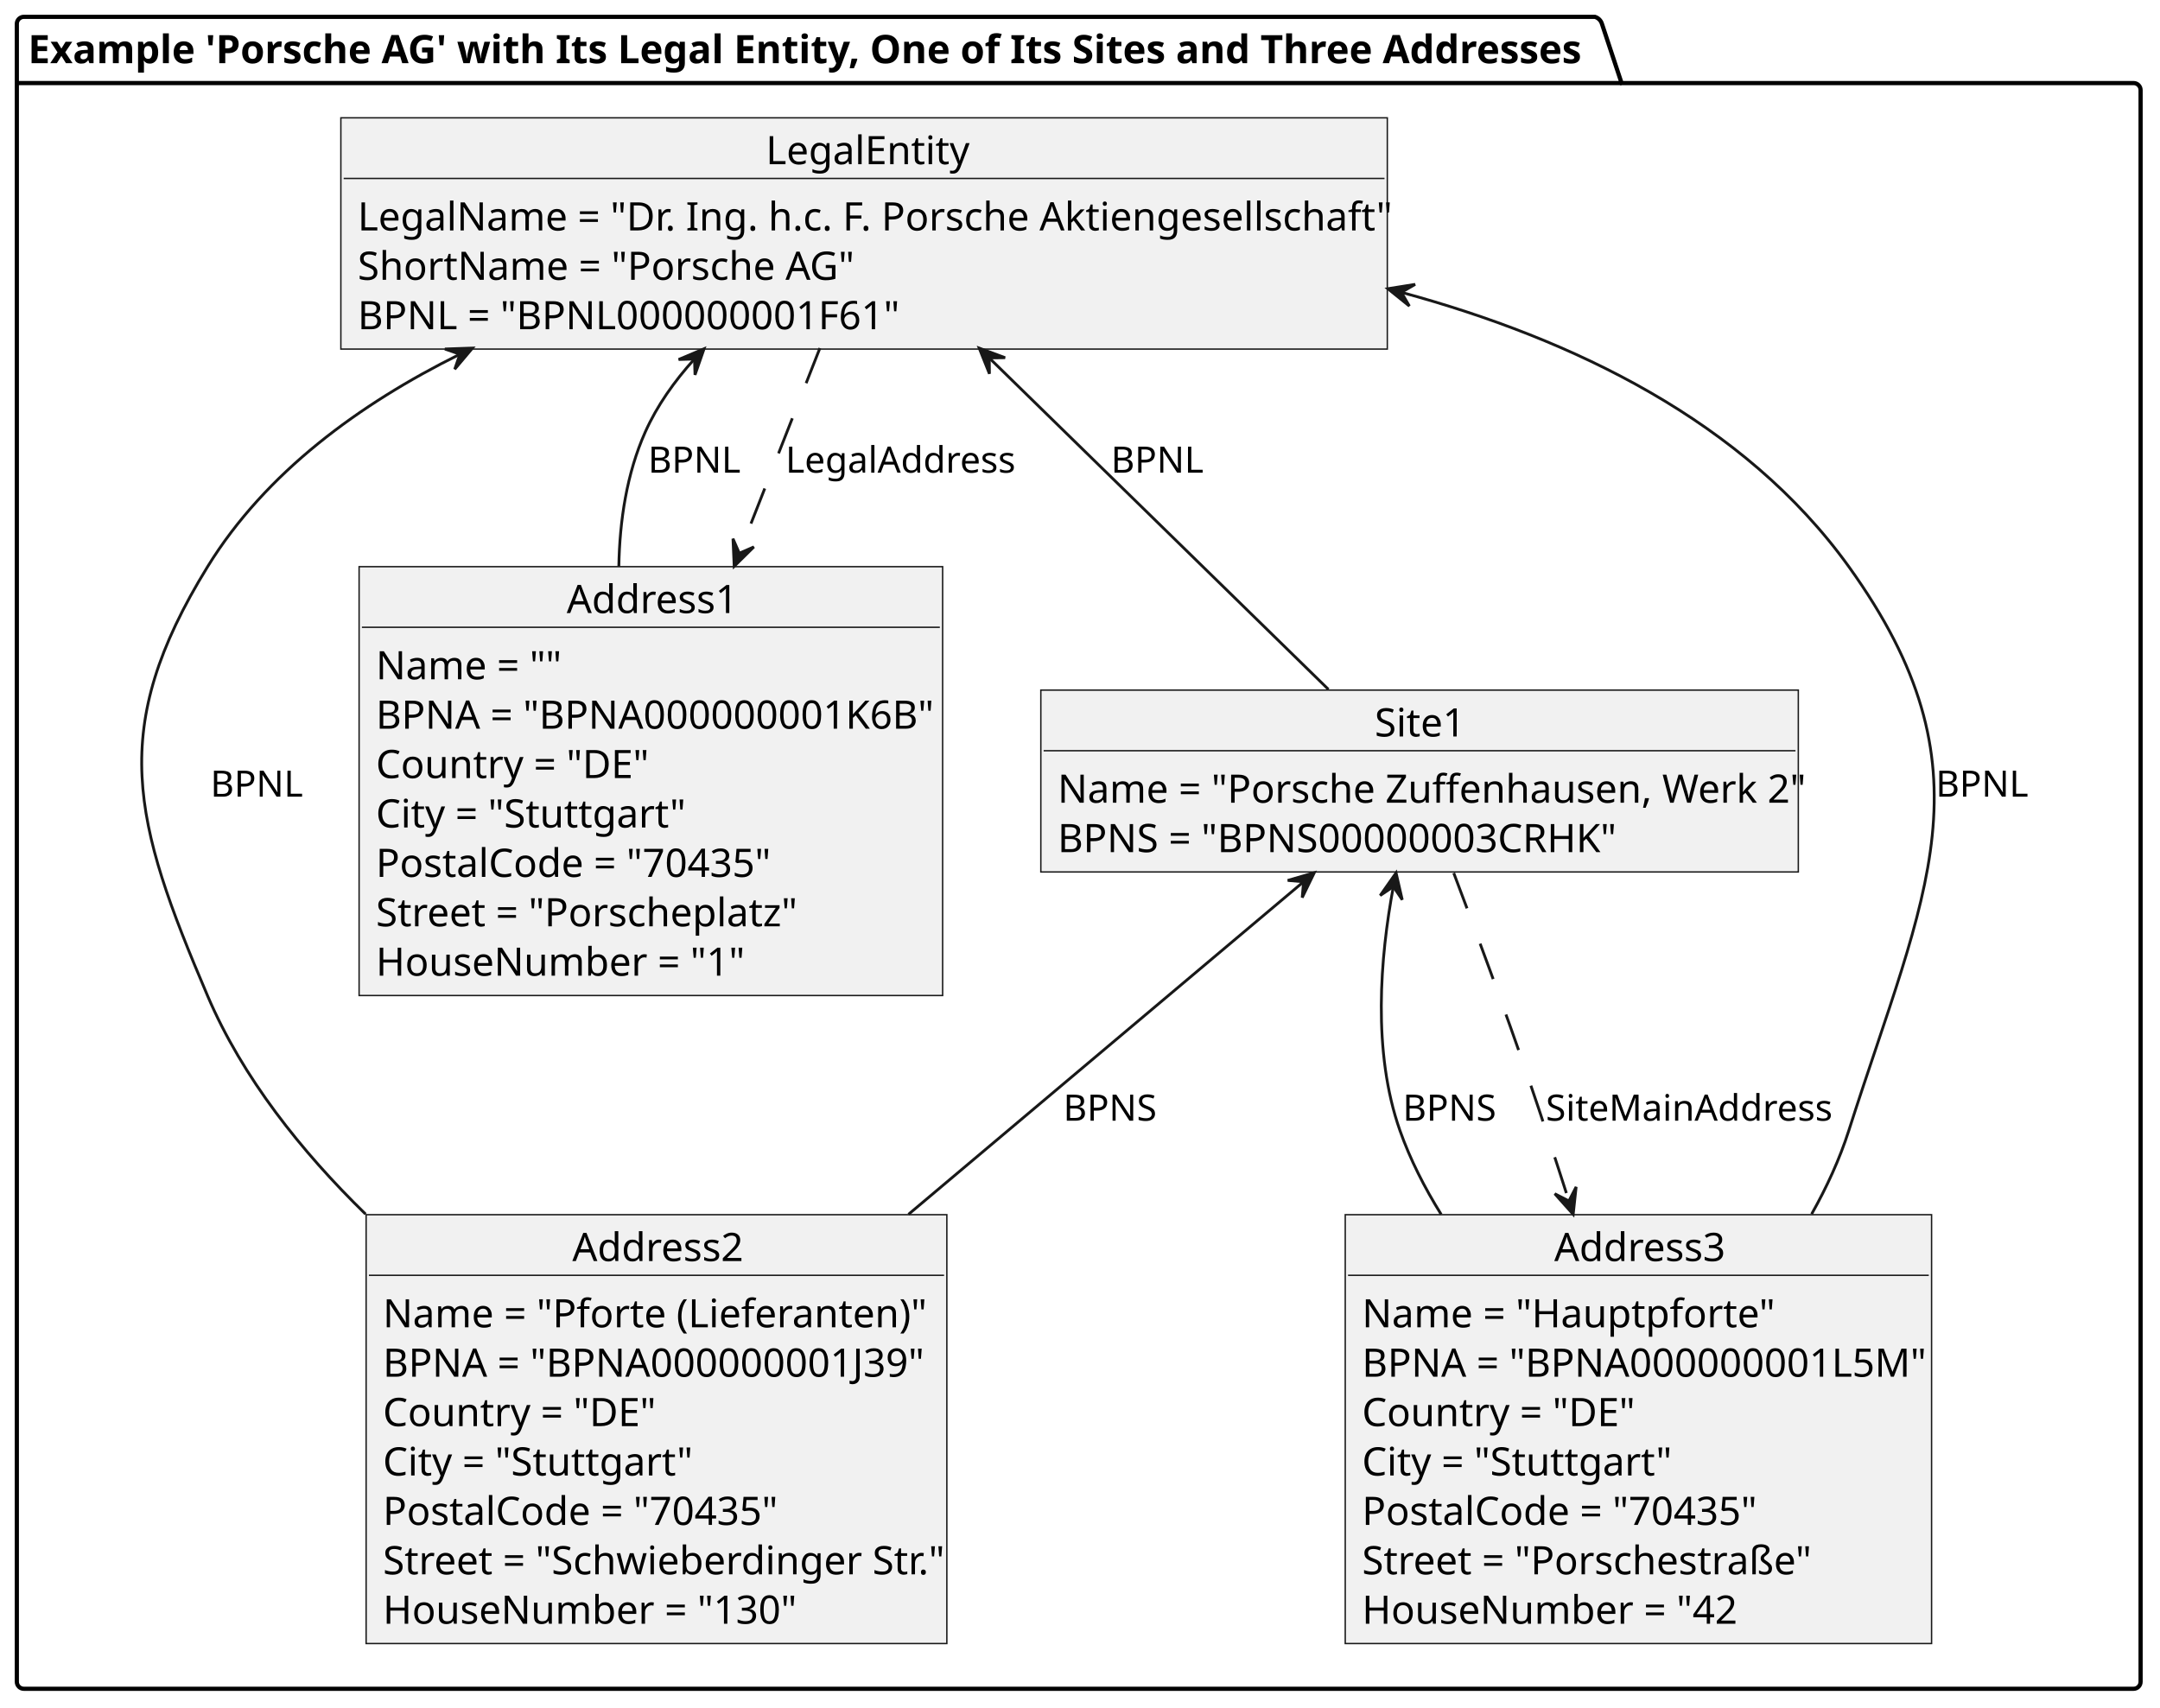
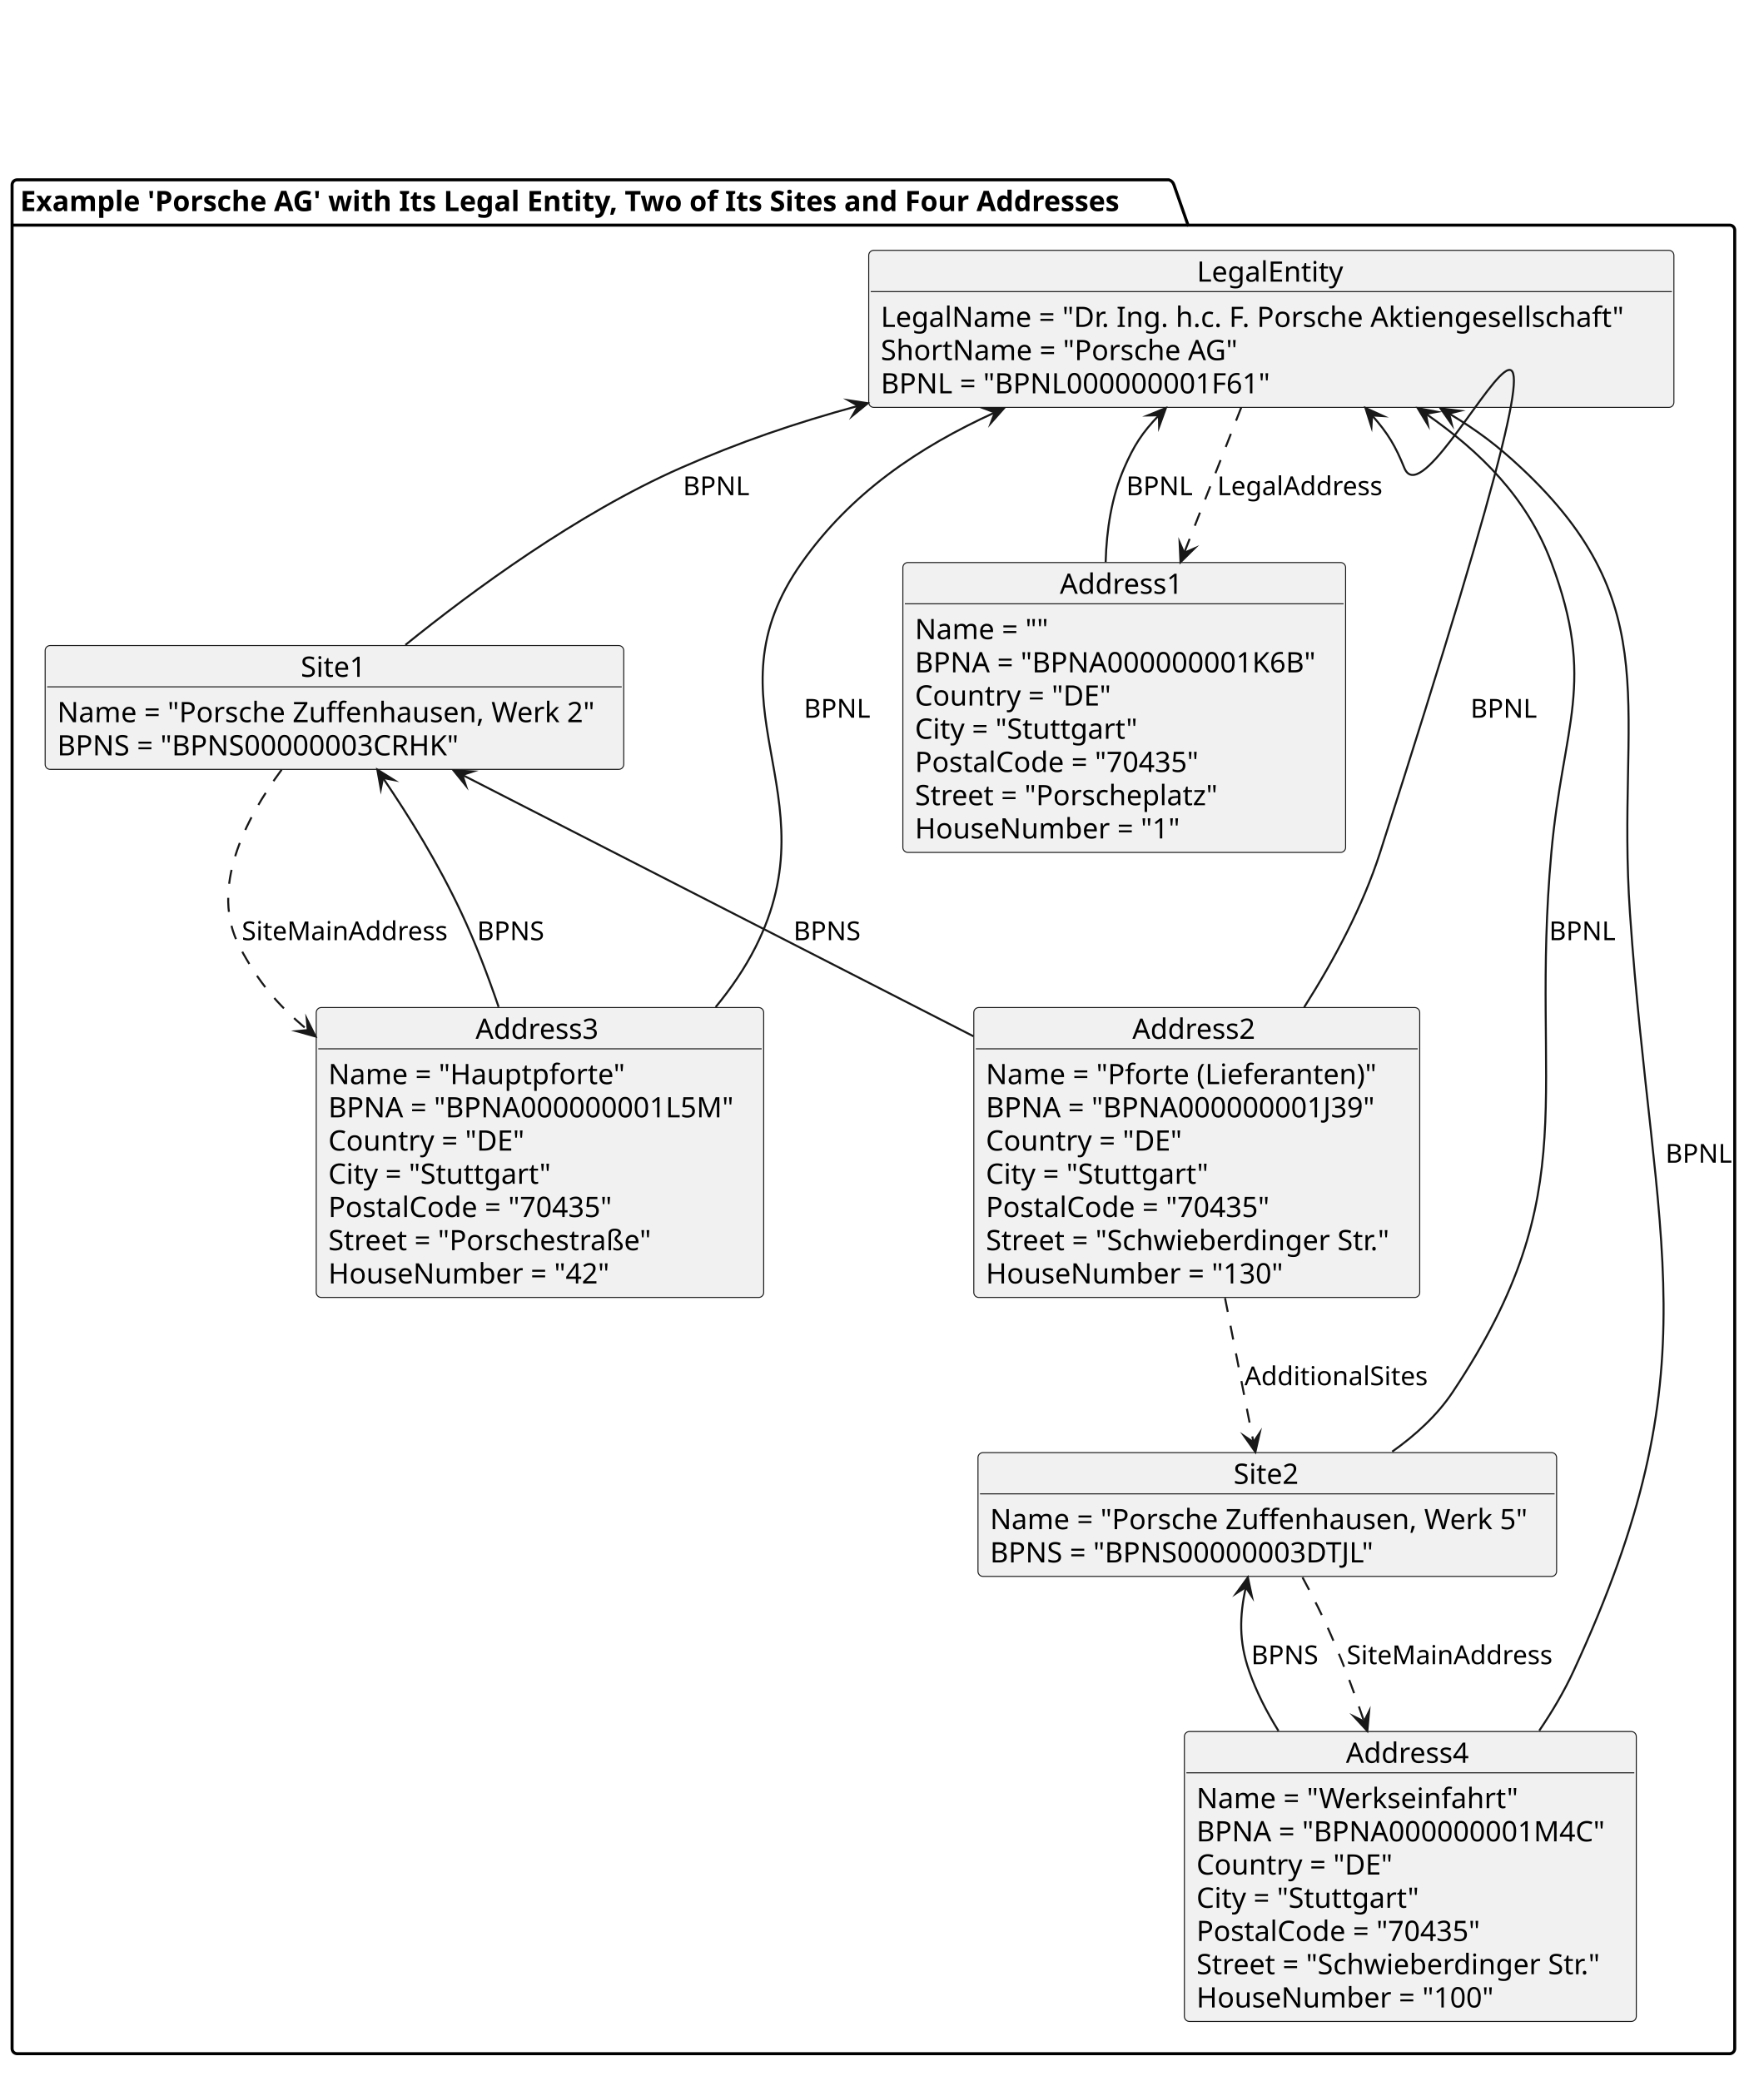
- <svg xmlns="http://www.w3.org/2000/svg" contentStyleType="text/css" height="317.188px" preserveAspectRatio="none" style="width:401px;height:317px;background:#FFFFFF;" version="1.1" viewBox="0 0 401 317" width="401.042px" zoomAndPan="magnify">
+ <svg xmlns="http://www.w3.org/2000/svg" contentStyleType="text/css" data-diagram-type="CLASS" height="538.542px" preserveAspectRatio="none" style="width:456px;height:538px;background:#FFFFFF;" version="1.1" viewBox="0 0 456 538" width="456.25px" zoomAndPan="magnify">
  <defs />
  <g>
-     <g id="cluster_Example 'Porsche AG' with Its Legal Entity, One of Its Sites and Three Addresses">
-       <path d="M4.427,3.125 L296.094,3.125 A1.953,1.953 0 0 1 297.396,4.427 L301.042,15.421 L396.094,15.421 A1.302,1.302 0 0 1 397.396,16.724 L397.396,312.24 A1.302,1.302 0 0 1 396.094,313.542 L4.427,313.542 A1.302,1.302 0 0 1 3.125,312.24 L3.125,4.427 A1.302,1.302 0 0 1 4.427,3.125 " style="stroke:#000000;stroke-width:0.781;fill:none;" />
-       <line style="stroke:#000000;stroke-width:0.781;fill:none;" x1="3.125" x2="301.042" y1="15.421" y2="15.421" />
-       <text fill="#000000" font-family="sans-serif" font-size="7.292" font-weight="bold" lengthAdjust="spacing" textLength="291.146" x="5.208" y="11.736">Example 'Porsche AG' with Its Legal Entity, One of Its Sites and Three Addresses</text>
+     <g class="cluster" data-qualified-name="Example .Porsche AG. with Its Legal Entity. Two of Its Sites and Four Addresses" data-source-line="4" id="ent0001">
+       <path d="M4.427,46.49 L302.169,46.49 A1.953,1.953 0 0 1 303.471,47.792 L307.117,58.202 L447.135,58.202 A1.302,1.302 0 0 1 448.438,59.504 L448.438,529.635 A1.302,1.302 0 0 1 447.135,530.938 L4.427,530.938 A1.302,1.302 0 0 1 3.125,529.635 L3.125,47.792 A1.302,1.302 0 0 1 4.427,46.49" fill="none" style="stroke:#000000;stroke-width:0.781;" />
+       <line style="stroke:#000000;stroke-width:0.781;" x1="3.125" x2="307.117" y1="58.202" y2="58.202" />
+       <text fill="#000000" font-family="sans-serif" font-size="7.292" font-weight="700" lengthAdjust="spacing" textLength="297.221" x="5.208" y="54.581">Example 'Porsche AG' with Its Legal Entity, Two of Its Sites and Four Addresses</text>
    </g>
-     <g id="elem_LegalEntity">
-       <rect fill="#F1F1F1" height="42.936" style="stroke:#181818;stroke-width:0.26;" width="194.271" x="63.281" y="21.875" />
-       <text fill="#000000" font-family="sans-serif" font-size="7.292" lengthAdjust="spacing" textLength="36.458" x="142.188" y="30.486">LegalEntity</text>
-       <line style="stroke:#181818;stroke-width:0.26;" x1="63.802" x2="257.031" y1="33.13" y2="33.13" />
-       <text fill="#000000" font-family="sans-serif" font-size="7.292" lengthAdjust="spacing" textLength="188.021" x="66.406" y="42.783">LegalName = "Dr. Ing. h.c. F. Porsche Aktiengesellschaft"</text>
-       <text fill="#000000" font-family="sans-serif" font-size="7.292" lengthAdjust="spacing" textLength="89.583" x="66.406" y="51.954">ShortName = "Porsche AG"</text>
-       <text fill="#000000" font-family="sans-serif" font-size="7.292" lengthAdjust="spacing" textLength="100.521" x="66.406" y="61.126">BPNL = "BPNL000000001F61"</text>
+     <g class="entity" data-qualified-name="Example .Porsche AG. with Its Legal Entity. Two of Its Sites and Four Addresses.LegalEntity" data-source-line="5" id="ent0002">
+       <rect fill="#F1F1F1" height="40.601" rx="1.302" ry="1.302" style="stroke:#181818;stroke-width:0.26;" width="208.145" x="224.573" y="64.719" />
+       <text fill="#000000" font-family="sans-serif" font-size="7.292" lengthAdjust="spacing" textLength="38.481" x="309.405" y="72.81">LegalEntity</text>
+       <line style="stroke:#181818;stroke-width:0.26;" x1="225.094" x2="432.197" y1="75.39" y2="75.39" />
+       <text fill="#000000" font-family="sans-serif" font-size="7.292" lengthAdjust="spacing" textLength="201.895" x="227.698" y="84.523">LegalName = "Dr. Ing. h.c. F. Porsche Aktiengesellschaft"</text>
+       <text fill="#000000" font-family="sans-serif" font-size="7.292" lengthAdjust="spacing" textLength="94.923" x="227.698" y="93.11">ShortName = "Porsche AG"</text>
+       <text fill="#000000" font-family="sans-serif" font-size="7.292" lengthAdjust="spacing" textLength="105.484" x="227.698" y="101.698">BPNL = "BPNL000000001F61"</text>
    </g>
-     <g id="elem_Address1">
-       <rect fill="#F1F1F1" height="79.622" style="stroke:#181818;stroke-width:0.26;" width="108.333" x="66.667" y="105.208" />
-       <text fill="#000000" font-family="sans-serif" font-size="7.292" lengthAdjust="spacing" textLength="31.25" x="105.208" y="113.819">Address1</text>
-       <line style="stroke:#181818;stroke-width:0.26;" x1="67.188" x2="174.479" y1="116.463" y2="116.463" />
-       <text fill="#000000" font-family="sans-serif" font-size="7.292" lengthAdjust="spacing" textLength="32.292" x="69.792" y="126.116">Name = ""</text>
-       <text fill="#000000" font-family="sans-serif" font-size="7.292" lengthAdjust="spacing" textLength="102.083" x="69.792" y="135.287">BPNA = "BPNA000000001K6B"</text>
-       <text fill="#000000" font-family="sans-serif" font-size="7.292" lengthAdjust="spacing" textLength="49.479" x="69.792" y="144.459">Country = "DE"</text>
-       <text fill="#000000" font-family="sans-serif" font-size="7.292" lengthAdjust="spacing" textLength="54.167" x="69.792" y="153.631">City = "Stuttgart"</text>
-       <text fill="#000000" font-family="sans-serif" font-size="7.292" lengthAdjust="spacing" textLength="72.396" x="69.792" y="162.802">PostalCode = "70435"</text>
-       <text fill="#000000" font-family="sans-serif" font-size="7.292" lengthAdjust="spacing" textLength="75.521" x="69.792" y="171.974">Street = "Porscheplatz"</text>
-       <text fill="#000000" font-family="sans-serif" font-size="7.292" lengthAdjust="spacing" textLength="64.062" x="69.792" y="181.145">HouseNumber = "1"</text>
+     <g class="entity" data-qualified-name="Example .Porsche AG. with Its Legal Entity. Two of Its Sites and Four Addresses.Address1" data-source-line="11" id="ent0003">
+       <rect fill="#F1F1F1" height="74.951" rx="1.302" ry="1.302" style="stroke:#181818;stroke-width:0.26;" width="114.454" x="233.396" y="145.427" />
+       <text fill="#000000" font-family="sans-serif" font-size="7.292" lengthAdjust="spacing" textLength="33.3" x="273.973" y="153.518">Address1</text>
+       <line style="stroke:#181818;stroke-width:0.26;" x1="233.917" x2="347.329" y1="156.098" y2="156.098" />
+       <text fill="#000000" font-family="sans-serif" font-size="7.292" lengthAdjust="spacing" textLength="36.142" x="236.521" y="165.231">Name = ""</text>
+       <text fill="#000000" font-family="sans-serif" font-size="7.292" lengthAdjust="spacing" textLength="108.204" x="236.521" y="173.819">BPNA = "BPNA000000001K6B"</text>
+       <text fill="#000000" font-family="sans-serif" font-size="7.292" lengthAdjust="spacing" textLength="53.367" x="236.521" y="182.406">Country = "DE"</text>
+       <text fill="#000000" font-family="sans-serif" font-size="7.292" lengthAdjust="spacing" textLength="60.466" x="236.521" y="190.994">City = "Stuttgart"</text>
+       <text fill="#000000" font-family="sans-serif" font-size="7.292" lengthAdjust="spacing" textLength="78.175" x="236.521" y="199.582">PostalCode = "70435"</text>
+       <text fill="#000000" font-family="sans-serif" font-size="7.292" lengthAdjust="spacing" textLength="81.511" x="236.521" y="208.169">Street = "Porscheplatz"</text>
+       <text fill="#000000" font-family="sans-serif" font-size="7.292" lengthAdjust="spacing" textLength="70.966" x="236.521" y="216.757">HouseNumber = "1"</text>
    </g>
-     <g id="elem_Address2">
-       <rect fill="#F1F1F1" height="79.622" style="stroke:#181818;stroke-width:0.26;" width="107.812" x="67.969" y="225.521" />
-       <text fill="#000000" font-family="sans-serif" font-size="7.292" lengthAdjust="spacing" textLength="31.25" x="106.25" y="234.132">Address2</text>
-       <line style="stroke:#181818;stroke-width:0.26;" x1="68.49" x2="175.26" y1="236.776" y2="236.776" />
-       <text fill="#000000" font-family="sans-serif" font-size="7.292" lengthAdjust="spacing" textLength="96.875" x="71.094" y="246.428">Name = "Pforte (Lieferanten)"</text>
-       <text fill="#000000" font-family="sans-serif" font-size="7.292" lengthAdjust="spacing" textLength="100" x="71.094" y="255.6">BPNA = "BPNA000000001J39"</text>
-       <text fill="#000000" font-family="sans-serif" font-size="7.292" lengthAdjust="spacing" textLength="49.479" x="71.094" y="264.772">Country = "DE"</text>
-       <text fill="#000000" font-family="sans-serif" font-size="7.292" lengthAdjust="spacing" textLength="54.167" x="71.094" y="273.943">City = "Stuttgart"</text>
-       <text fill="#000000" font-family="sans-serif" font-size="7.292" lengthAdjust="spacing" textLength="72.396" x="71.094" y="283.115">PostalCode = "70435"</text>
-       <text fill="#000000" font-family="sans-serif" font-size="7.292" lengthAdjust="spacing" textLength="101.562" x="71.094" y="292.286">Street = "Schwieberdinger Str."</text>
-       <text fill="#000000" font-family="sans-serif" font-size="7.292" lengthAdjust="spacing" textLength="72.396" x="71.094" y="301.458">HouseNumber = "130"</text>
+     <g class="entity" data-qualified-name="Example .Porsche AG. with Its Legal Entity. Two of Its Sites and Four Addresses.Address2" data-source-line="21" id="ent0004">
+       <rect fill="#F1F1F1" height="74.951" rx="1.302" ry="1.302" style="stroke:#181818;stroke-width:0.26;" width="115.276" x="251.734" y="260.479" />
+       <text fill="#000000" font-family="sans-serif" font-size="7.292" lengthAdjust="spacing" textLength="33.3" x="292.722" y="268.57">Address2</text>
+       <line style="stroke:#181818;stroke-width:0.26;" x1="252.255" x2="366.49" y1="271.15" y2="271.15" />
+       <text fill="#000000" font-family="sans-serif" font-size="7.292" lengthAdjust="spacing" textLength="103.807" x="254.859" y="280.283">Name = "Pforte (Lieferanten)"</text>
+       <text fill="#000000" font-family="sans-serif" font-size="7.292" lengthAdjust="spacing" textLength="106.128" x="254.859" y="288.871">BPNA = "BPNA000000001J39"</text>
+       <text fill="#000000" font-family="sans-serif" font-size="7.292" lengthAdjust="spacing" textLength="53.367" x="254.859" y="297.458">Country = "DE"</text>
+       <text fill="#000000" font-family="sans-serif" font-size="7.292" lengthAdjust="spacing" textLength="60.466" x="254.859" y="306.046">City = "Stuttgart"</text>
+       <text fill="#000000" font-family="sans-serif" font-size="7.292" lengthAdjust="spacing" textLength="78.175" x="254.859" y="314.634">PostalCode = "70435"</text>
+       <text fill="#000000" font-family="sans-serif" font-size="7.292" lengthAdjust="spacing" textLength="109.026" x="254.859" y="323.221">Street = "Schwieberdinger Str."</text>
+       <text fill="#000000" font-family="sans-serif" font-size="7.292" lengthAdjust="spacing" textLength="80.187" x="254.859" y="331.809">HouseNumber = "130"</text>
    </g>
-     <g id="elem_Address3">
-       <rect fill="#F1F1F1" height="79.622" style="stroke:#181818;stroke-width:0.26;" width="108.854" x="249.74" y="225.521" />
-       <text fill="#000000" font-family="sans-serif" font-size="7.292" lengthAdjust="spacing" textLength="31.25" x="288.542" y="234.132">Address3</text>
-       <line style="stroke:#181818;stroke-width:0.26;" x1="250.26" x2="358.073" y1="236.776" y2="236.776" />
-       <text fill="#000000" font-family="sans-serif" font-size="7.292" lengthAdjust="spacing" textLength="70.833" x="252.865" y="246.428">Name = "Hauptpforte"</text>
-       <text fill="#000000" font-family="sans-serif" font-size="7.292" lengthAdjust="spacing" textLength="102.604" x="252.865" y="255.6">BPNA = "BPNA000000001L5M"</text>
-       <text fill="#000000" font-family="sans-serif" font-size="7.292" lengthAdjust="spacing" textLength="49.479" x="252.865" y="264.772">Country = "DE"</text>
-       <text fill="#000000" font-family="sans-serif" font-size="7.292" lengthAdjust="spacing" textLength="54.167" x="252.865" y="273.943">City = "Stuttgart"</text>
-       <text fill="#000000" font-family="sans-serif" font-size="7.292" lengthAdjust="spacing" textLength="72.396" x="252.865" y="283.115">PostalCode = "70435"</text>
-       <text fill="#000000" font-family="sans-serif" font-size="7.292" lengthAdjust="spacing" textLength="81.771" x="252.865" y="292.286">Street = "Porschestraße"</text>
-       <text fill="#000000" font-family="sans-serif" font-size="7.292" lengthAdjust="spacing" textLength="65.625" x="252.865" y="301.458">HouseNumber = "42</text>
+     <g class="entity" data-qualified-name="Example .Porsche AG. with Its Legal Entity. Two of Its Sites and Four Addresses.Address3" data-source-line="31" id="ent0005">
+       <rect fill="#F1F1F1" height="74.951" rx="1.302" ry="1.302" style="stroke:#181818;stroke-width:0.26;" width="115.668" x="81.75" y="260.479" />
+       <text fill="#000000" font-family="sans-serif" font-size="7.292" lengthAdjust="spacing" textLength="33.3" x="122.934" y="268.57">Address3</text>
+       <line style="stroke:#181818;stroke-width:0.26;" x1="82.271" x2="196.897" y1="271.15" y2="271.15" />
+       <text fill="#000000" font-family="sans-serif" font-size="7.292" lengthAdjust="spacing" textLength="78.891" x="84.875" y="280.283">Name = "Hauptpforte"</text>
+       <text fill="#000000" font-family="sans-serif" font-size="7.292" lengthAdjust="spacing" textLength="109.418" x="84.875" y="288.871">BPNA = "BPNA000000001L5M"</text>
+       <text fill="#000000" font-family="sans-serif" font-size="7.292" lengthAdjust="spacing" textLength="53.367" x="84.875" y="297.458">Country = "DE"</text>
+       <text fill="#000000" font-family="sans-serif" font-size="7.292" lengthAdjust="spacing" textLength="60.466" x="84.875" y="306.046">City = "Stuttgart"</text>
+       <text fill="#000000" font-family="sans-serif" font-size="7.292" lengthAdjust="spacing" textLength="78.175" x="84.875" y="314.634">PostalCode = "70435"</text>
+       <text fill="#000000" font-family="sans-serif" font-size="7.292" lengthAdjust="spacing" textLength="85.759" x="84.875" y="323.221">Street = "Porschestraße"</text>
+       <text fill="#000000" font-family="sans-serif" font-size="7.292" lengthAdjust="spacing" textLength="75.576" x="84.875" y="331.809">HouseNumber = "42"</text>
    </g>
-     <g id="elem_Site1">
-       <rect fill="#F1F1F1" height="33.765" style="stroke:#181818;stroke-width:0.26;" width="140.625" x="193.229" y="128.125" />
-       <text fill="#000000" font-family="sans-serif" font-size="7.292" lengthAdjust="spacing" textLength="16.667" x="255.208" y="136.736">Site1</text>
-       <line style="stroke:#181818;stroke-width:0.26;" x1="193.75" x2="333.333" y1="139.38" y2="139.38" />
-       <text fill="#000000" font-family="sans-serif" font-size="7.292" lengthAdjust="spacing" textLength="134.375" x="196.354" y="149.033">Name = "Porsche Zuffenhausen, Werk 2"</text>
-       <text fill="#000000" font-family="sans-serif" font-size="7.292" lengthAdjust="spacing" textLength="104.167" x="196.354" y="158.204">BPNS = "BPNS00000003CRHK"</text>
+     <g class="entity" data-qualified-name="Example .Porsche AG. with Its Legal Entity. Two of Its Sites and Four Addresses.Address4" data-source-line="41" id="ent0006">
+       <rect fill="#F1F1F1" height="74.951" rx="1.302" ry="1.302" style="stroke:#181818;stroke-width:0.26;" width="116.825" x="306.172" y="447.651" />
+       <text fill="#000000" font-family="sans-serif" font-size="7.292" lengthAdjust="spacing" textLength="33.3" x="347.934" y="455.742">Address4</text>
+       <line style="stroke:#181818;stroke-width:0.26;" x1="306.693" x2="422.476" y1="458.322" y2="458.322" />
+       <text fill="#000000" font-family="sans-serif" font-size="7.292" lengthAdjust="spacing" textLength="85.043" x="309.297" y="467.455">Name = "Werkseinfahrt"</text>
+       <text fill="#000000" font-family="sans-serif" font-size="7.292" lengthAdjust="spacing" textLength="110.575" x="309.297" y="476.043">BPNA = "BPNA000000001M4C"</text>
+       <text fill="#000000" font-family="sans-serif" font-size="7.292" lengthAdjust="spacing" textLength="53.367" x="309.297" y="484.63">Country = "DE"</text>
+       <text fill="#000000" font-family="sans-serif" font-size="7.292" lengthAdjust="spacing" textLength="60.466" x="309.297" y="493.218">City = "Stuttgart"</text>
+       <text fill="#000000" font-family="sans-serif" font-size="7.292" lengthAdjust="spacing" textLength="78.175" x="309.297" y="501.805">PostalCode = "70435"</text>
+       <text fill="#000000" font-family="sans-serif" font-size="7.292" lengthAdjust="spacing" textLength="109.026" x="309.297" y="510.393">Street = "Schwieberdinger Str."</text>
+       <text fill="#000000" font-family="sans-serif" font-size="7.292" lengthAdjust="spacing" textLength="80.187" x="309.297" y="518.981">HouseNumber = "100"</text>
    </g>
-     <g id="link_LegalEntity_Address1">
-       <path codeLine="63" d="M152.214,64.63 C147.885,75.651 142.417,89.573 137.26,102.703 " fill="none" id="LegalEntity-to-Address1" style="stroke:#181818;stroke-width:0.521;stroke-dasharray:7.0,7.0;" />
-       <polygon fill="#181818" points="136.302,105.141,139.954,101.539,137.254,102.717,136.076,100.016,136.302,105.141" style="stroke:#181818;stroke-width:0.521;" />
-       <text fill="#000000" font-family="sans-serif" font-size="6.771" lengthAdjust="spacing" textLength="41.146" x="145.833" y="87.758">LegalAddress</text>
+     <g class="entity" data-qualified-name="Example .Porsche AG. with Its Legal Entity. Two of Its Sites and Four Addresses.Site1" data-source-line="51" id="ent0007">
+       <rect fill="#F1F1F1" height="32.013" rx="1.302" ry="1.302" style="stroke:#181818;stroke-width:0.26;" width="149.573" x="11.672" y="166.896" />
+       <text fill="#000000" font-family="sans-serif" font-size="7.292" lengthAdjust="spacing" textLength="17.435" x="77.741" y="174.987">Site1</text>
+       <line style="stroke:#181818;stroke-width:0.26;" x1="12.193" x2="160.724" y1="177.567" y2="177.567" />
+       <text fill="#000000" font-family="sans-serif" font-size="7.292" lengthAdjust="spacing" textLength="143.323" x="14.797" y="186.7">Name = "Porsche Zuffenhausen, Werk 2"</text>
+       <text fill="#000000" font-family="sans-serif" font-size="7.292" lengthAdjust="spacing" textLength="107.595" x="14.797" y="195.287">BPNS = "BPNS00000003CRHK"</text>
    </g>
-     <g id="link_LegalEntity_Address1">
-       <path codeLine="65" d="M128.87,66.708 C125.198,70.776 121.984,75.302 119.792,80.208 C116.354,87.906 115.037,96.662 114.885,105.177 " fill="none" id="LegalEntity-backto-Address1" style="stroke:#181818;stroke-width:0.521;" />
-       <polygon fill="#181818" points="130.714,64.75,125.988,66.745,128.933,66.65,129.028,69.595,130.714,64.75" style="stroke:#181818;stroke-width:0.521;" />
-       <text fill="#000000" font-family="sans-serif" font-size="6.771" lengthAdjust="spacing" textLength="17.708" x="120.312" y="87.758">BPNL</text>
+     <g class="entity" data-qualified-name="Example .Porsche AG. with Its Legal Entity. Two of Its Sites and Four Addresses.Site2" data-source-line="56" id="ent0008">
+       <rect fill="#F1F1F1" height="32.013" rx="1.302" ry="1.302" style="stroke:#181818;stroke-width:0.26;" width="149.573" x="252.818" y="375.536" />
+       <text fill="#000000" font-family="sans-serif" font-size="7.292" lengthAdjust="spacing" textLength="17.435" x="318.887" y="383.628">Site2</text>
+       <line style="stroke:#181818;stroke-width:0.26;" x1="253.339" x2="401.87" y1="386.207" y2="386.207" />
+       <text fill="#000000" font-family="sans-serif" font-size="7.292" lengthAdjust="spacing" textLength="143.323" x="255.943" y="395.34">Name = "Porsche Zuffenhausen, Werk 5"</text>
+       <text fill="#000000" font-family="sans-serif" font-size="7.292" lengthAdjust="spacing" textLength="104.049" x="255.943" y="403.928">BPNS = "BPNS00000003DTJL"</text>
    </g>
-     <g id="link_Site1_Address3">
-       <path codeLine="64" d="M269.885,162.089 C274,172.964 279.406,187.531 283.854,200.521 C286.328,207.74 288.854,215.448 291.25,222.927 " fill="none" id="Site1-to-Address3" style="stroke:#181818;stroke-width:0.521;stroke-dasharray:7.0,7.0;" />
-       <polygon fill="#181818" points="292.057,225.458,292.607,220.358,291.261,222.979,288.64,221.633,292.057,225.458" style="stroke:#181818;stroke-width:0.521;" />
-       <text fill="#000000" font-family="sans-serif" font-size="6.771" lengthAdjust="spacing" textLength="51.562" x="286.979" y="208.07">SiteMainAddress</text>
+     <g class="link" data-entity-1="ent0002" data-entity-2="ent0003" data-link-type="dependency" data-source-line="78" id="lnk9">
+       <path codeLine="78" d="M320.859,105.37 C316.339,116.88 311.457,129.326 306.118,142.925" fill="none" id="LegalEntity-to-Address1" style="stroke:#181818;stroke-width:0.521;stroke-dasharray:3.646,3.646;" />
+       <polygon fill="#181818" points="305.167,145.349,308.819,141.747,306.118,142.925,304.94,140.224,305.167,145.349" style="stroke:#181818;stroke-width:0.521;stroke-linejoin:miter;stroke-miterlimit:10;" />
+       <text fill="#000000" font-family="sans-serif" font-size="6.771" lengthAdjust="spacing" textLength="43.941" x="314.682" y="128.015">LegalAddress</text>
    </g>
-     <g id="link_Site1_Address3">
-       <path codeLine="68" d="M258.672,164.615 C256.229,177.714 254.75,195.307 259.896,209.896 C261.792,215.266 264.458,220.5 267.552,225.469 " fill="none" id="Site1-backto-Address3" style="stroke:#181818;stroke-width:0.521;" />
-       <polygon fill="#181818" points="259.177,162.057,256.234,166.258,258.678,164.613,260.323,167.057,259.177,162.057" style="stroke:#181818;stroke-width:0.521;" />
-       <text fill="#000000" font-family="sans-serif" font-size="6.771" lengthAdjust="spacing" textLength="18.75" x="260.417" y="208.07">BPNS</text>
+     <g class="link" data-entity-1="ent0002" data-entity-2="ent0003" data-link-type="dependency" data-source-line="81" id="lnk13">
+       <path codeLine="81" d="M299.59,107.361 C295.21,111.913 293.109,115.24 290.625,120.948 C287.349,128.474 286.042,137.036 285.818,145.323" fill="none" id="LegalEntity-backto-Address1" style="stroke:#181818;stroke-width:0.521;" />
+       <polygon fill="#181818" points="301.396,105.484,296.644,107.418,299.59,107.361,299.647,110.307,301.396,105.484" style="stroke:#181818;stroke-width:0.521;stroke-linejoin:miter;stroke-miterlimit:10;" />
+       <text fill="#000000" font-family="sans-serif" font-size="6.771" lengthAdjust="spacing" textLength="16.249" x="291.146" y="128.015">BPNL</text>
    </g>
-     <g id="link_Site1_Address2">
-       <path codeLine="66" d="M241.911,163.786 C222.505,180.12 193.37,204.651 168.661,225.453 " fill="none" id="Site1-backto-Address2" style="stroke:#181818;stroke-width:0.521;" />
-       <polygon fill="#181818" points="243.995,162.031,239.068,163.46,242.004,163.71,241.754,166.646,243.995,162.031" style="stroke:#181818;stroke-width:0.521;" />
-       <text fill="#000000" font-family="sans-serif" font-size="6.771" lengthAdjust="spacing" textLength="18.75" x="197.396" y="208.07">BPNS</text>
+     <g class="link" data-entity-1="ent0007" data-entity-2="ent0005" data-link-type="dependency" data-source-line="79" id="lnk10">
+       <path codeLine="79" d="M72.812,198.984 C63.443,211.656 54.016,229.844 61.979,244.854 C66.708,253.771 71.692,259.787 79.567,266.308" fill="none" id="Site1-to-Address3" style="stroke:#181818;stroke-width:0.521;stroke-dasharray:3.646,3.646;" />
+       <polygon fill="#181818" points="81.573,267.969,79.291,263.375,79.567,266.308,76.634,266.584,81.573,267.969" style="stroke:#181818;stroke-width:0.521;stroke-linejoin:miter;stroke-miterlimit:10;" />
+       <text fill="#000000" font-family="sans-serif" font-size="6.771" lengthAdjust="spacing" textLength="54.279" x="62.5" y="243.067">SiteMainAddress</text>
    </g>
-     <g id="link_LegalEntity_Address2">
-       <path codeLine="67" d="M85.24,65.833 C66.828,74.974 49.333,87.682 38.542,105.208 C19.974,135.37 24.651,152.318 38.542,184.896 C45.031,200.109 55.99,213.823 67.87,225.417 " fill="none" id="LegalEntity-backto-Address2" style="stroke:#181818;stroke-width:0.521;" />
-       <polygon fill="#181818" points="87.724,64.625,82.597,64.799,85.382,65.763,84.418,68.547,87.724,64.625" style="stroke:#181818;stroke-width:0.521;" />
-       <text fill="#000000" font-family="sans-serif" font-size="6.771" lengthAdjust="spacing" textLength="17.708" x="39.062" y="147.914">BPNL</text>
+     <g class="link" data-entity-1="ent0007" data-entity-2="ent0005" data-link-type="dependency" data-source-line="85" id="lnk20">
+       <path codeLine="85" d="M99.003,201.125 C105.904,211.307 113.146,222.948 119.271,236 C122.875,243.682 126.115,252.172 128.901,260.333" fill="none" id="Site1-backto-Address3" style="stroke:#181818;stroke-width:0.521;" />
+       <polygon fill="#181818" points="97.542,198.969,98.447,204.018,99.003,201.125,101.896,201.68,97.542,198.969" style="stroke:#181818;stroke-width:0.521;stroke-linejoin:miter;stroke-miterlimit:10;" />
+       <text fill="#000000" font-family="sans-serif" font-size="6.771" lengthAdjust="spacing" textLength="16.286" x="123.328" y="243.067">BPNS</text>
    </g>
-     <g id="link_LegalEntity_Address3">
-       <path codeLine="69" d="M260.323,54.318 C292.021,62.938 323.839,78.234 343.229,105.208 C370.385,142.99 357.38,165.573 343.229,209.896 C341.536,215.193 339.13,220.417 336.328,225.406 " fill="none" id="LegalEntity-backto-Address3" style="stroke:#181818;stroke-width:0.521;" />
-       <polygon fill="#181818" points="257.651,53.604,261.645,56.824,260.168,54.274,262.717,52.797,257.651,53.604" style="stroke:#181818;stroke-width:0.521;" />
-       <text fill="#000000" font-family="sans-serif" font-size="6.771" lengthAdjust="spacing" textLength="17.708" x="359.375" y="147.914">BPNL</text>
+     <g class="link" data-entity-1="ent0008" data-entity-2="ent0006" data-link-type="dependency" data-source-line="80" id="lnk11">
+       <path codeLine="80" d="M336.708,407.792 C339.328,412.641 342.073,418.052 344.271,423.172 C347.594,430.917 349.878,436.93 352.628,445.044" fill="none" id="Site2-to-Address4" style="stroke:#181818;stroke-width:0.521;stroke-dasharray:3.646,3.646;" />
+       <polygon fill="#181818" points="353.464,447.51,353.932,442.402,352.628,445.044,349.986,443.74,353.464,447.51" style="stroke:#181818;stroke-width:0.521;stroke-linejoin:miter;stroke-miterlimit:10;" />
+       <text fill="#000000" font-family="sans-serif" font-size="6.771" lengthAdjust="spacing" textLength="54.279" x="348.12" y="430.239">SiteMainAddress</text>
    </g>
-     <g id="link_LegalEntity_Site1">
-       <path codeLine="70" d="M183.844,66.646 C202.964,85.333 229.526,111.292 246.625,128 " fill="none" id="LegalEntity-backto-Site1" style="stroke:#181818;stroke-width:0.521;" />
-       <polygon fill="#181818" points="181.786,64.63,183.686,69.395,183.65,66.449,186.596,66.413,181.786,64.63" style="stroke:#181818;stroke-width:0.521;" />
-       <text fill="#000000" font-family="sans-serif" font-size="6.771" lengthAdjust="spacing" textLength="17.708" x="206.25" y="87.758">BPNL</text>
+     <g class="link" data-entity-1="ent0008" data-entity-2="ent0006" data-link-type="dependency" data-source-line="87" id="lnk24">
+       <path codeLine="87" d="M322.039,410.333 C320.435,417.844 320.229,424.307 322.917,432.026 C324.776,437.365 327.422,442.562 330.5,447.49" fill="none" id="Site2-backto-Address4" style="stroke:#181818;stroke-width:0.521;" />
+       <polygon fill="#181818" points="322.583,407.786,319.567,411.935,322.039,410.333,323.642,412.806,322.583,407.786" style="stroke:#181818;stroke-width:0.521;stroke-linejoin:miter;stroke-miterlimit:10;" />
+       <text fill="#000000" font-family="sans-serif" font-size="6.771" lengthAdjust="spacing" textLength="16.286" x="323.438" y="430.239">BPNS</text>
+     </g>
+     <g class="link" data-entity-1="ent0007" data-entity-2="ent0004" data-link-type="dependency" data-source-line="82" id="lnk15">
+       <path codeLine="82" d="M119.537,200.342 C154.115,218.024 208.708,245.948 251.641,267.906" fill="none" id="Site1-backto-Address2" style="stroke:#181818;stroke-width:0.521;" />
+       <polygon fill="#181818" points="117.219,199.156,120.444,203.145,119.537,200.342,122.341,199.436,117.219,199.156" style="stroke:#181818;stroke-width:0.521;stroke-linejoin:miter;stroke-miterlimit:10;" />
+       <text fill="#000000" font-family="sans-serif" font-size="6.771" lengthAdjust="spacing" textLength="16.286" x="205.12" y="243.067">BPNS</text>
+     </g>
+     <g class="link" data-entity-1="ent0002" data-entity-2="ent0004" data-link-type="dependency" data-source-line="83" id="lnk17">
+       <path codeLine="83" d="M354.702,107.406 C358.801,112.026 360.734,115.307 363.021,120.948 C370.651,139.755 426.401,3.125 356.771,220.375 C352.312,234.286 344.839,248.26 337.13,260.417" fill="none" id="LegalEntity-backto-Address2" style="stroke:#181818;stroke-width:0.521;" />
+       <polygon fill="#181818" points="352.974,105.458,354.527,110.347,354.702,107.406,357.643,107.582,352.974,105.458" style="stroke:#181818;stroke-width:0.521;stroke-linejoin:miter;stroke-miterlimit:10;" />
+       <text fill="#000000" font-family="sans-serif" font-size="6.771" lengthAdjust="spacing" textLength="16.249" x="380.141" y="185.541">BPNL</text>
+     </g>
+     <g class="link" data-entity-1="ent0004" data-entity-2="ent0008" data-link-type="dependency" data-source-line="84" id="lnk18">
+       <path codeLine="84" d="M316.682,335.583 C319.417,349.464 321.877,361.935 324.023,372.836" fill="none" id="Address2-to-Site2" style="stroke:#181818;stroke-width:0.521;stroke-dasharray:3.646,3.646;" />
+       <polygon fill="#181818" points="324.526,375.391,325.665,370.389,324.023,372.836,321.577,371.194,324.526,375.391" style="stroke:#181818;stroke-width:0.521;stroke-linejoin:miter;stroke-miterlimit:10;" />
+       <text fill="#000000" font-family="sans-serif" font-size="6.771" lengthAdjust="spacing" textLength="49.059" x="321.708" y="358.124">AdditionalSites</text>
+     </g>
+     <g class="link" data-entity-1="ent0002" data-entity-2="ent0005" data-link-type="dependency" data-source-line="86" id="lnk22">
+       <path codeLine="86" d="M257.168,106.634 C237.334,115.691 220.021,127.448 207.292,145.427 C181.568,181.75 215.359,205.115 195.312,244.854 C192.557,250.318 188.99,255.516 185,260.365" fill="none" id="LegalEntity-backto-Address3" style="stroke:#181818;stroke-width:0.521;" />
+       <polygon fill="#181818" points="259.536,105.552,254.407,105.604,257.168,106.634,256.138,109.394,259.536,105.552" style="stroke:#181818;stroke-width:0.521;stroke-linejoin:miter;stroke-miterlimit:10;" />
+       <text fill="#000000" font-family="sans-serif" font-size="6.771" lengthAdjust="spacing" textLength="16.249" x="207.812" y="185.541">BPNL</text>
+     </g>
+     <g class="link" data-entity-1="ent0002" data-entity-2="ent0006" data-link-type="dependency" data-source-line="88" id="lnk26">
+       <path codeLine="88" d="M374.611,106.917 C382.017,111.381 387.068,115.182 393.229,120.948 C431.672,156.906 417.75,183.484 421.354,236 C427.339,323.161 443.401,352.714 406.771,432.026 C404.344,437.286 401.276,442.479 397.906,447.432" fill="none" id="LegalEntity-backto-Address4" style="stroke:#181818;stroke-width:0.521;" />
+       <polygon fill="#181818" points="372.38,105.573,375.32,109.777,374.611,106.917,377.47,106.208,372.38,105.573" style="stroke:#181818;stroke-width:0.521;stroke-linejoin:miter;stroke-miterlimit:10;" />
+       <text fill="#000000" font-family="sans-serif" font-size="6.771" lengthAdjust="spacing" textLength="16.249" x="430.542" y="300.598">BPNL</text>
+     </g>
+     <g class="link" data-entity-1="ent0002" data-entity-2="ent0007" data-link-type="dependency" data-source-line="89" id="lnk28">
+       <path codeLine="89" d="M221.827,104.931 C205.327,109.442 191.229,114.266 176.042,120.948 C149.286,132.719 122.088,152.755 104.797,166.734" fill="none" id="LegalEntity-backto-Site1" style="stroke:#181818;stroke-width:0.521;" />
+       <polygon fill="#181818" points="224.339,104.245,219.268,103.471,221.827,104.931,220.366,107.49,224.339,104.245" style="stroke:#181818;stroke-width:0.521;stroke-linejoin:miter;stroke-miterlimit:10;" />
+       <text fill="#000000" font-family="sans-serif" font-size="6.771" lengthAdjust="spacing" textLength="16.249" x="176.562" y="128.015">BPNL</text>
+     </g>
+     <g class="link" data-entity-1="ent0002" data-entity-2="ent0008" data-link-type="dependency" data-source-line="90" id="lnk30">
+       <path codeLine="90" d="M368.618,106.986 C382.758,116.814 394.771,128.703 401.042,145.427 C412.734,176.615 404.052,187.203 401.042,220.375 C395.349,283.161 410.49,307.453 375.521,359.911 C371.505,365.938 365.885,371.052 359.896,375.292" fill="none" id="LegalEntity-backto-Site2" style="stroke:#181818;stroke-width:0.521;" />
+       <polygon fill="#181818" points="366.479,105.5,369.139,109.886,368.618,106.986,371.517,106.465,366.479,105.5" style="stroke:#181818;stroke-width:0.521;stroke-linejoin:miter;stroke-miterlimit:10;" />
+       <text fill="#000000" font-family="sans-serif" font-size="6.771" lengthAdjust="spacing" textLength="16.249" x="400.464" y="243.067">BPNL</text>
    </g>
  </g>
</svg>
